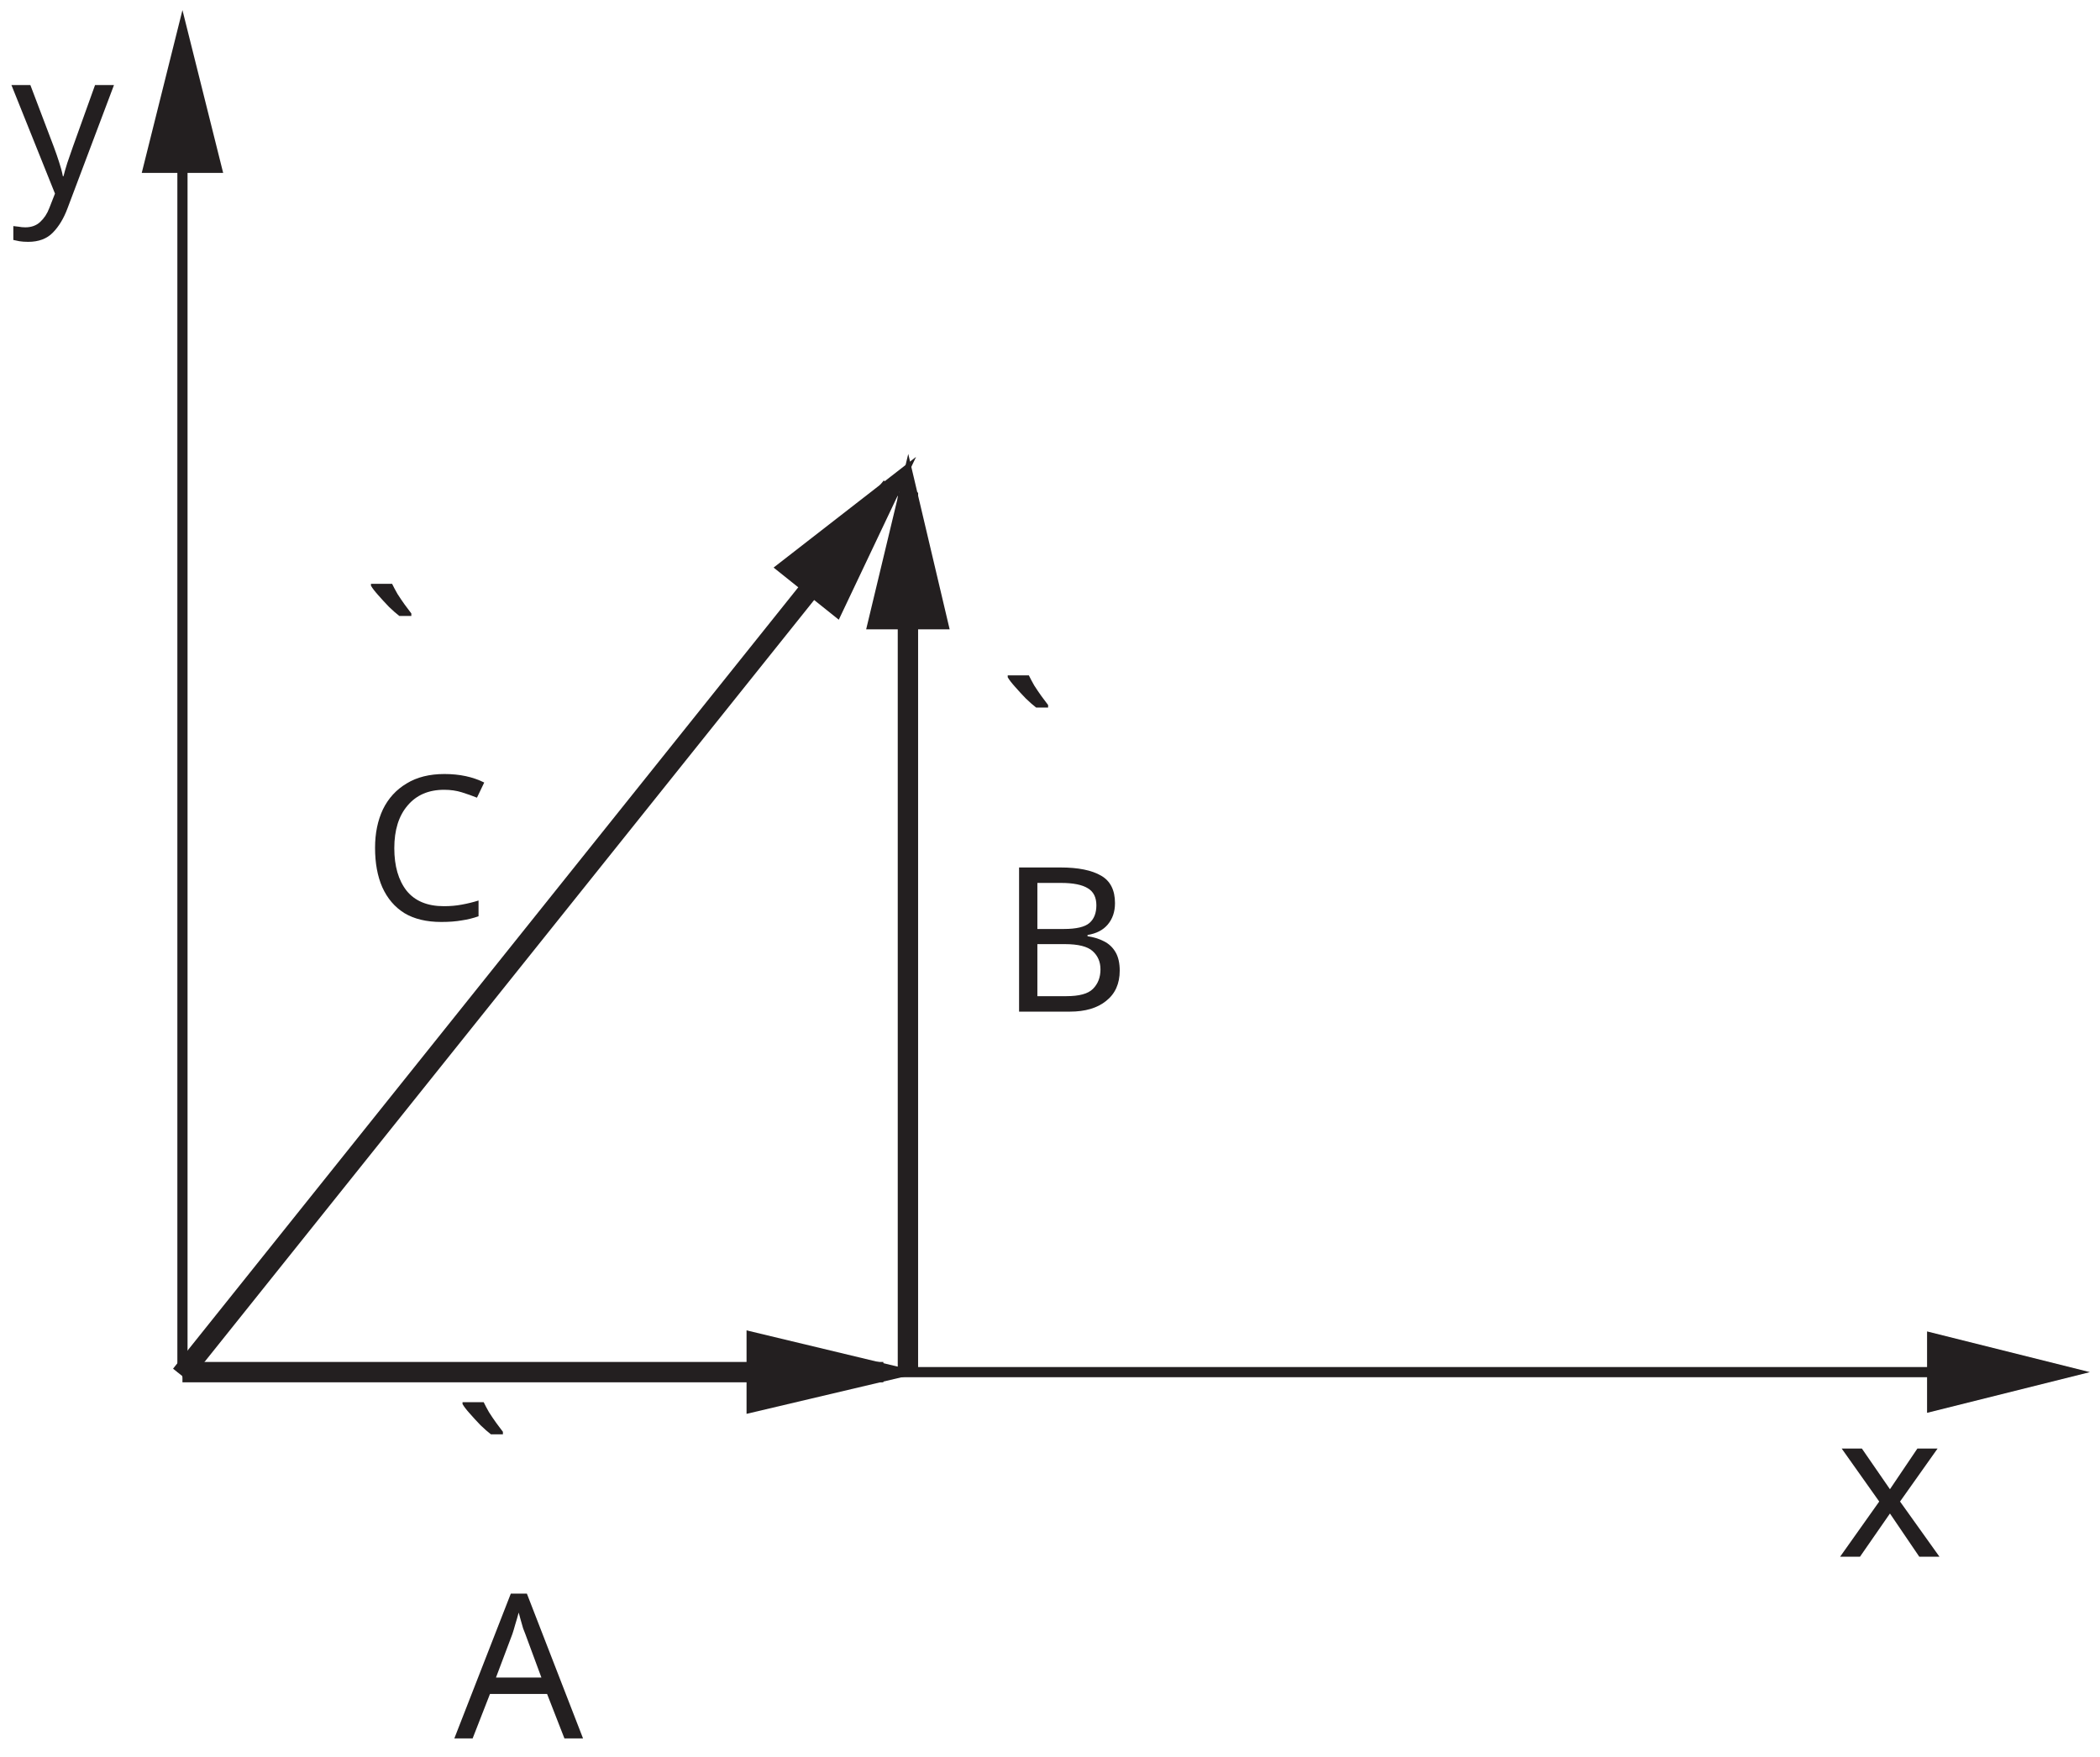
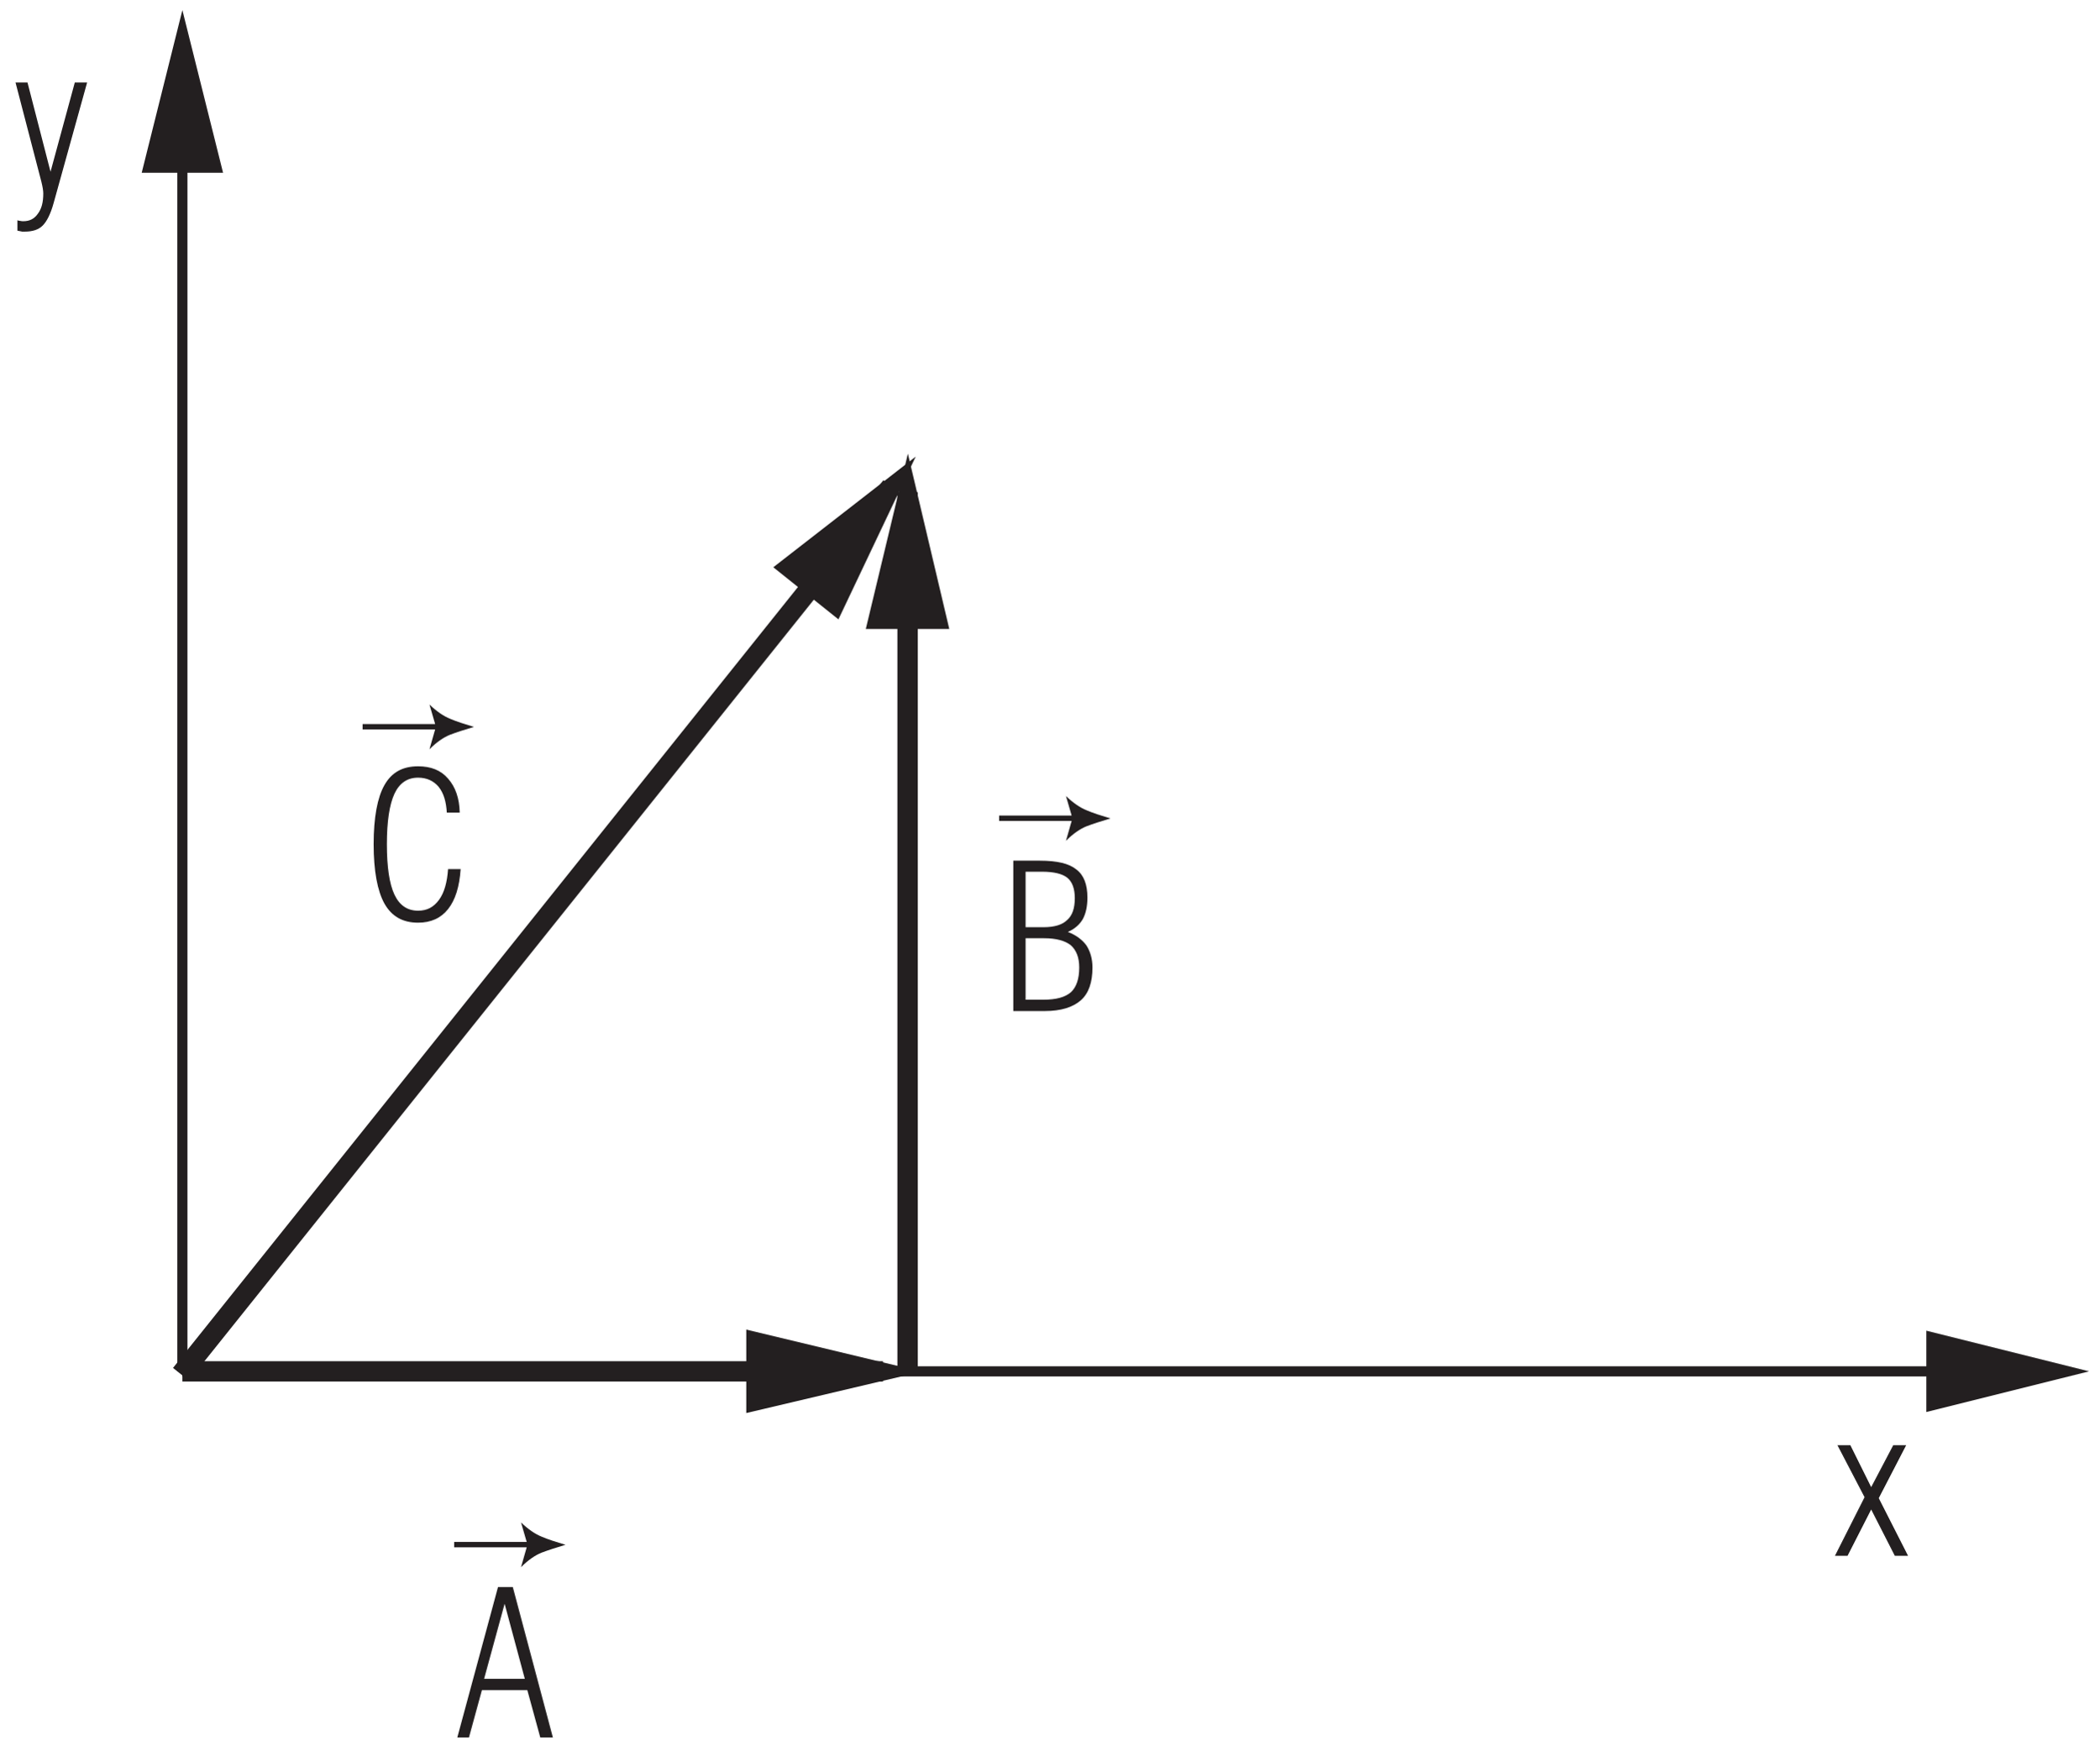
- <svg xmlns="http://www.w3.org/2000/svg" version="1.1" id="svg2" xml:space="preserve" width="138.667" height="116" viewBox="0 0 138.667 116">
-   <defs id="defs6" />
-   <g id="g8" transform="matrix(1.333333,0,0,-1.333333,0,116)">
-     <g id="g10" transform="scale(0.1)">
-       <path d="M 1013.65,190.359 H 90.359 m 0,653.293 V 190.359" style="fill:none;stroke:#231f20;stroke-width:5.04;stroke-linecap:butt;stroke-linejoin:miter;stroke-miterlimit:2.613;stroke-dasharray:none;stroke-opacity:1" id="path12" />
-       <path d="M 1035,190.359 954.359,210.52 V 170.199 Z" style="fill:#231f20;fill-opacity:1;fill-rule:evenodd;stroke:none" id="path14" />
-       <path d="M 90.359,865 70.199,784.359 H 110.52 Z" style="fill:#231f20;fill-opacity:1;fill-rule:evenodd;stroke:none" id="path16" />
-       <path d="M 449.641,626.039 V 188.922" style="fill:none;stroke:#231f20;stroke-width:10.08;stroke-linecap:butt;stroke-linejoin:miter;stroke-miterlimit:2.613;stroke-dasharray:none;stroke-opacity:1" id="path18" />
-       <path d="m 470.305,558.281 -20.504,86.891 -20.844,-86.891 z" style="fill:#231f20;fill-opacity:1;fill-rule:evenodd;stroke:none" id="path20" />
-       <path d="M 441.598,628.863 89.641,188.922" style="fill:none;stroke:#231f20;stroke-width:10.08;stroke-linecap:butt;stroke-linejoin:miter;stroke-miterlimit:2.613;stroke-dasharray:none;stroke-opacity:1" id="path22" />
-       <path d="m 415.402,563.043 38.27,80.656 -70.559,-54.828 z" style="fill:#231f20;fill-opacity:1;fill-rule:evenodd;stroke:none" id="path24" />
-       <path d="M 437.48,190.359 H 90.359" style="fill:none;stroke:#231f20;stroke-width:10.08;stroke-linecap:butt;stroke-linejoin:miter;stroke-miterlimit:2.613;stroke-dasharray:none;stroke-opacity:1" id="path26" />
-       <path d="m 369.719,169.695 86.89,20.504 -86.89,20.844 z" style="fill:#231f20;fill-opacity:1;fill-rule:evenodd;stroke:none" id="path28" />
-       <g id="g30" transform="scale(10)">
-         <text transform="matrix(1,0,0,-1,49.5,36.8922)" style="font-variant:normal;font-weight:normal;font-size:10px;font-family:Swis721LtCnBT;-inkscape-font-specification:Swis721LtCnBT;writing-mode:lr-tb;fill:#231f20;fill-opacity:1;fill-rule:nonzero;stroke:none" id="text48">
-           <tspan x="0" y="0" id="tspan32">B</tspan>
-           <tspan x="-31.536" y="-4.536" id="tspan34">C</tspan>
-           <tspan x="-27" y="36" id="tspan36">A</tspan>
-           <tspan x="-48.95" y="-40.536" id="tspan38">y</tspan>
-           <tspan x="41.44" y="27" id="tspan40">x</tspan>
-           <tspan x="-31.536" y="-13.536" id="tspan42">`</tspan>
-           <tspan x="-5.9999998e-05" y="-9" id="tspan44">`</tspan>
-           <tspan x="-27" y="27" id="tspan46">`</tspan>
-         </text>
+ <svg xmlns="http://www.w3.org/2000/svg" xmlns:xlink="http://www.w3.org/1999/xlink" width="104pt" height="87pt" viewBox="0 0 104 87">
+   <defs>
+     <g>
+       <g id="glyph-0-0">
+         <path d="M 0.703 0 L 0.703 -7.453 L 2.016 -7.453 C 2.875 -7.453 3.469 -7.312 3.828 -7.016 C 4.203 -6.734 4.375 -6.266 4.375 -5.625 C 4.375 -5.188 4.297 -4.828 4.141 -4.547 C 3.984 -4.281 3.734 -4.062 3.406 -3.922 C 3.812 -3.766 4.125 -3.531 4.328 -3.25 C 4.516 -2.953 4.625 -2.594 4.625 -2.156 C 4.625 -1.422 4.438 -0.875 4.047 -0.531 C 3.656 -0.188 3.062 0 2.266 0 Z M 1.312 -0.562 L 2.188 -0.562 C 2.828 -0.562 3.281 -0.688 3.562 -0.938 C 3.828 -1.188 3.969 -1.594 3.969 -2.156 C 3.969 -2.656 3.828 -3.016 3.547 -3.266 C 3.266 -3.484 2.828 -3.609 2.234 -3.609 L 1.312 -3.609 Z M 1.312 -4.156 L 2.203 -4.156 C 2.75 -4.156 3.141 -4.281 3.375 -4.516 C 3.625 -4.734 3.75 -5.094 3.75 -5.594 C 3.75 -6.062 3.625 -6.406 3.375 -6.609 C 3.141 -6.797 2.719 -6.906 2.125 -6.906 L 1.312 -6.906 Z M 1.312 -4.156 " />
+       </g>
+       <g id="glyph-0-1">
+         <path d="M 4.859 -2.5 C 4.797 -1.625 4.594 -0.969 4.234 -0.516 C 3.875 -0.062 3.375 0.156 2.75 0.156 C 1.984 0.156 1.438 -0.156 1.078 -0.797 C 0.734 -1.422 0.547 -2.406 0.547 -3.734 C 0.547 -5.062 0.734 -6.047 1.078 -6.656 C 1.438 -7.297 1.984 -7.594 2.75 -7.594 C 3.375 -7.594 3.875 -7.406 4.234 -6.984 C 4.594 -6.578 4.797 -6.016 4.812 -5.297 L 4.172 -5.297 C 4.141 -5.844 4.016 -6.266 3.766 -6.578 C 3.516 -6.875 3.172 -7.031 2.75 -7.031 C 2.219 -7.031 1.828 -6.766 1.578 -6.234 C 1.328 -5.688 1.203 -4.859 1.203 -3.734 C 1.203 -2.594 1.328 -1.766 1.578 -1.234 C 1.828 -0.703 2.219 -0.438 2.75 -0.438 C 3.188 -0.438 3.516 -0.609 3.781 -0.969 C 4.047 -1.328 4.188 -1.844 4.234 -2.5 Z M 4.859 -2.5 " />
+       </g>
+       <g id="glyph-0-2">
+         <path d="M 0.156 0 L 2.172 -7.453 L 2.906 -7.453 L 4.891 0 L 4.266 0 L 3.625 -2.344 L 1.375 -2.344 L 0.734 0 Z M 1.484 -2.906 L 3.5 -2.906 L 2.5 -6.625 Z M 1.484 -2.906 " />
+       </g>
+       <g id="glyph-0-3">
+         <path d="M 2.109 0.484 C 1.953 1.047 1.766 1.406 1.562 1.609 C 1.359 1.812 1.062 1.906 0.688 1.906 C 0.641 1.906 0.594 1.906 0.547 1.906 C 0.484 1.891 0.406 1.875 0.312 1.859 L 0.312 1.344 C 0.359 1.359 0.406 1.375 0.453 1.375 C 0.516 1.391 0.562 1.391 0.609 1.391 C 0.922 1.391 1.156 1.266 1.328 1.016 C 1.516 0.766 1.594 0.438 1.594 0.016 C 1.594 -0.125 1.562 -0.312 1.5 -0.562 C 1.5 -0.594 1.484 -0.609 1.484 -0.625 L 0.219 -5.484 L 0.812 -5.484 L 1.953 -1.062 L 3.156 -5.484 L 3.766 -5.484 Z M 2.109 0.484 " />
+       </g>
+       <g id="glyph-0-4">
+         <path d="M -0.031 0 L 1.438 -2.906 L 0.094 -5.484 L 0.734 -5.484 L 1.766 -3.406 L 2.859 -5.484 L 3.5 -5.484 L 2.141 -2.859 L 3.594 0 L 2.938 0 L 1.766 -2.297 L 0.594 0 Z M -0.031 0 " />
+       </g>
+       <g id="glyph-0-5">
+         <path d="M 5.516 -0.547 C 5.047 -0.406 4.656 -0.281 4.328 -0.156 C 4.016 -0.031 3.672 0.203 3.312 0.562 L 3.594 -0.422 L 0 -0.422 L 0 -0.688 L 3.594 -0.688 L 3.312 -1.656 C 3.672 -1.312 4.016 -1.078 4.328 -0.953 C 4.656 -0.812 5.047 -0.688 5.516 -0.547 Z M 5.516 -0.547 " />
      </g>
    </g>
+   </defs>
+   <path fill="none" stroke-width="5.04" stroke-linecap="butt" stroke-linejoin="miter" stroke="rgb(13.73%, 12.16%, 12.549%)" stroke-opacity="1" stroke-miterlimit="2.613" d="M 1013.633 190.352 L 90.352 190.352 M 90.352 843.633 L 90.352 190.352 " transform="matrix(0.1, 0, 0, -0.1, 0, 87)" />
+   <path fill-rule="evenodd" fill="rgb(13.73%, 12.16%, 12.549%)" fill-opacity="1" d="M 103.5 67.965 L 95.438 65.949 L 95.438 69.98 Z M 103.5 67.965 " />
+   <path fill-rule="evenodd" fill="rgb(13.73%, 12.16%, 12.549%)" fill-opacity="1" d="M 9.035 0.5 L 7.02 8.562 L 11.051 8.562 Z M 9.035 0.5 " />
+   <path fill="none" stroke-width="10.08" stroke-linecap="butt" stroke-linejoin="miter" stroke="rgb(13.73%, 12.16%, 12.549%)" stroke-opacity="1" stroke-miterlimit="2.613" d="M 449.648 626.055 L 449.648 188.906 " transform="matrix(0.1, 0, 0, -0.1, 0, 87)" />
+   <path fill-rule="evenodd" fill="rgb(13.73%, 12.16%, 12.549%)" fill-opacity="1" d="M 47.031 31.172 L 44.98 22.484 L 42.895 31.172 Z M 47.031 31.172 " />
+   <path fill="none" stroke-width="10.08" stroke-linecap="butt" stroke-linejoin="miter" stroke="rgb(13.73%, 12.16%, 12.549%)" stroke-opacity="1" stroke-miterlimit="2.613" d="M 441.602 628.867 L 89.648 188.906 " transform="matrix(0.1, 0, 0, -0.1, 0, 87)" />
+   <path fill-rule="evenodd" fill="rgb(13.73%, 12.16%, 12.549%)" fill-opacity="1" d="M 41.539 30.695 L 45.367 22.629 L 38.312 28.113 Z M 41.539 30.695 " />
+   <path fill="none" stroke-width="10.08" stroke-linecap="butt" stroke-linejoin="miter" stroke="rgb(13.73%, 12.16%, 12.549%)" stroke-opacity="1" stroke-miterlimit="2.613" d="M 437.461 190.352 L 90.352 190.352 " transform="matrix(0.1, 0, 0, -0.1, 0, 87)" />
+   <path fill-rule="evenodd" fill="rgb(13.73%, 12.16%, 12.549%)" fill-opacity="1" d="M 36.973 70.031 L 45.66 67.98 L 36.973 65.895 Z M 36.973 70.031 " />
+   <g fill="rgb(13.73%, 12.16%, 12.549%)" fill-opacity="1">
+     <use xlink:href="#glyph-0-0" x="49.5" y="50.108" />
+   </g>
+   <g fill="rgb(13.73%, 12.16%, 12.549%)" fill-opacity="1">
+     <use xlink:href="#glyph-0-1" x="17.964" y="45.572" />
+   </g>
+   <g fill="rgb(13.73%, 12.16%, 12.549%)" fill-opacity="1">
+     <use xlink:href="#glyph-0-2" x="22.5" y="86.108" />
+   </g>
+   <g fill="rgb(13.73%, 12.16%, 12.549%)" fill-opacity="1">
+     <use xlink:href="#glyph-0-3" x="0.55" y="9.572" />
+   </g>
+   <g fill="rgb(13.73%, 12.16%, 12.549%)" fill-opacity="1">
+     <use xlink:href="#glyph-0-4" x="90.94" y="77.108" />
+   </g>
+   <g fill="rgb(13.73%, 12.16%, 12.549%)" fill-opacity="1">
+     <use xlink:href="#glyph-0-5" x="17.964" y="36.572" />
+   </g>
+   <g fill="rgb(13.73%, 12.16%, 12.549%)" fill-opacity="1">
+     <use xlink:href="#glyph-0-5" x="49.5" y="41.108" />
+   </g>
+   <g fill="rgb(13.73%, 12.16%, 12.549%)" fill-opacity="1">
+     <use xlink:href="#glyph-0-5" x="22.5" y="77.108" />
  </g>
</svg>
